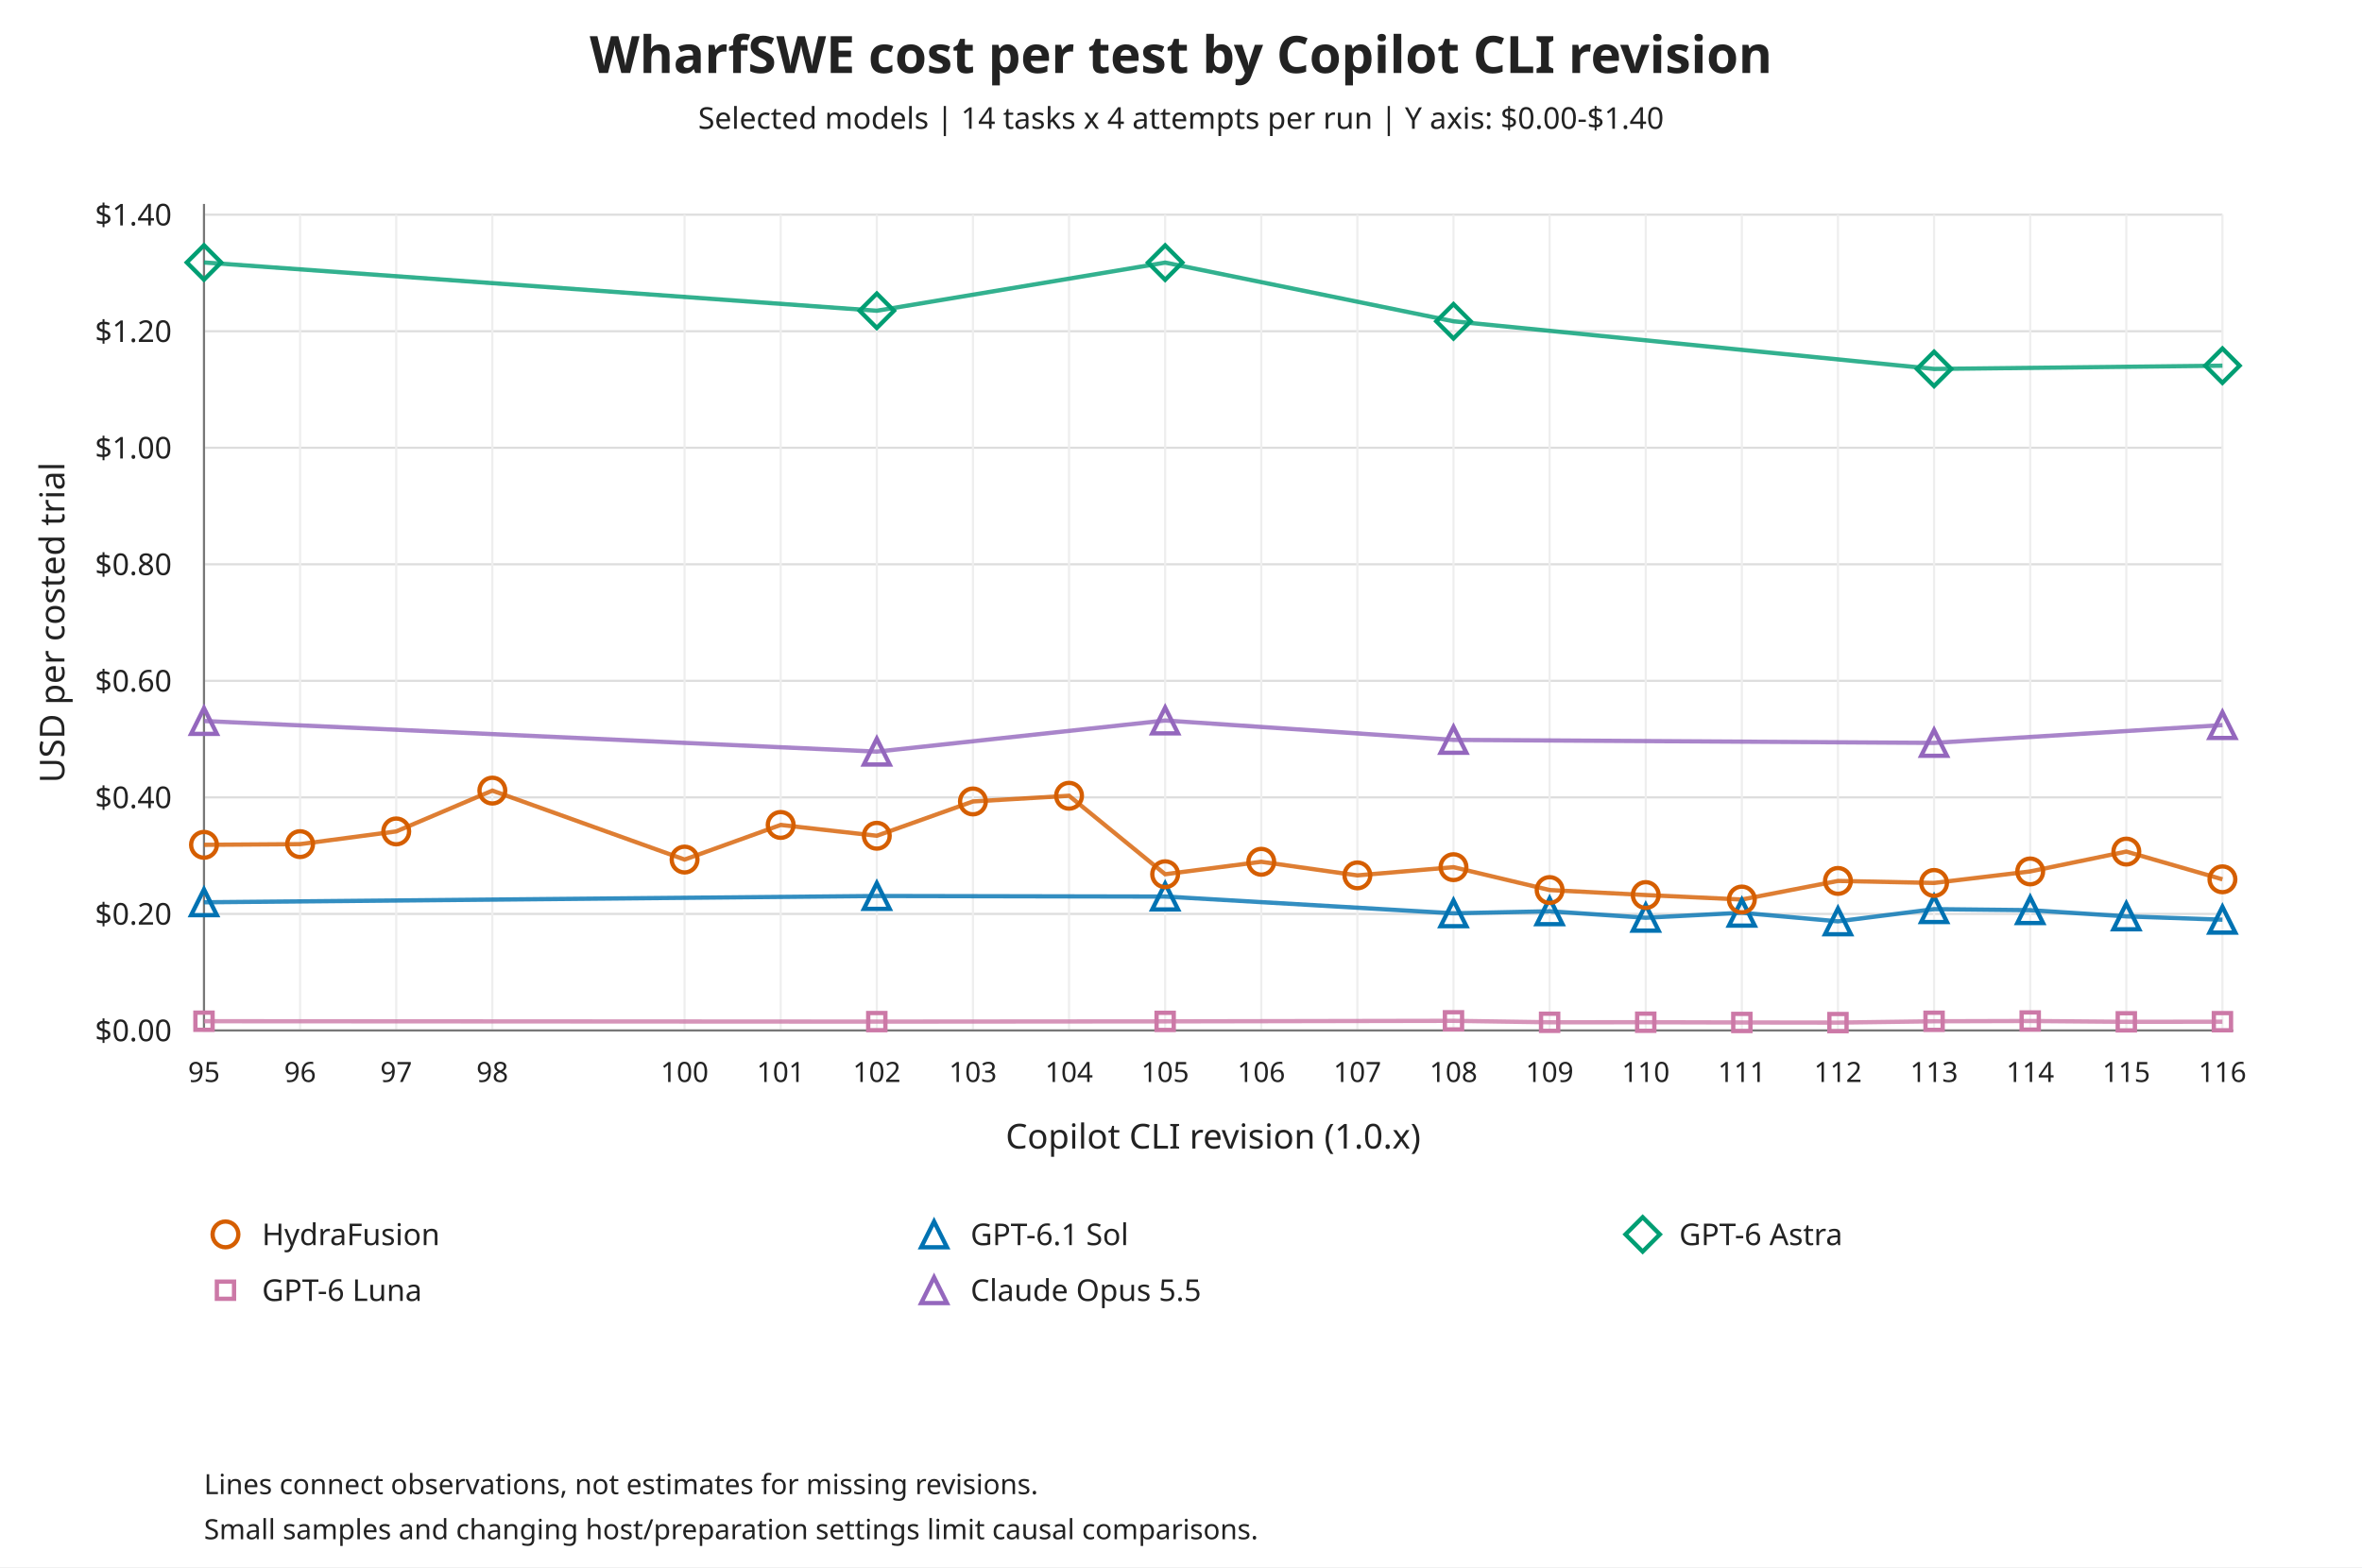
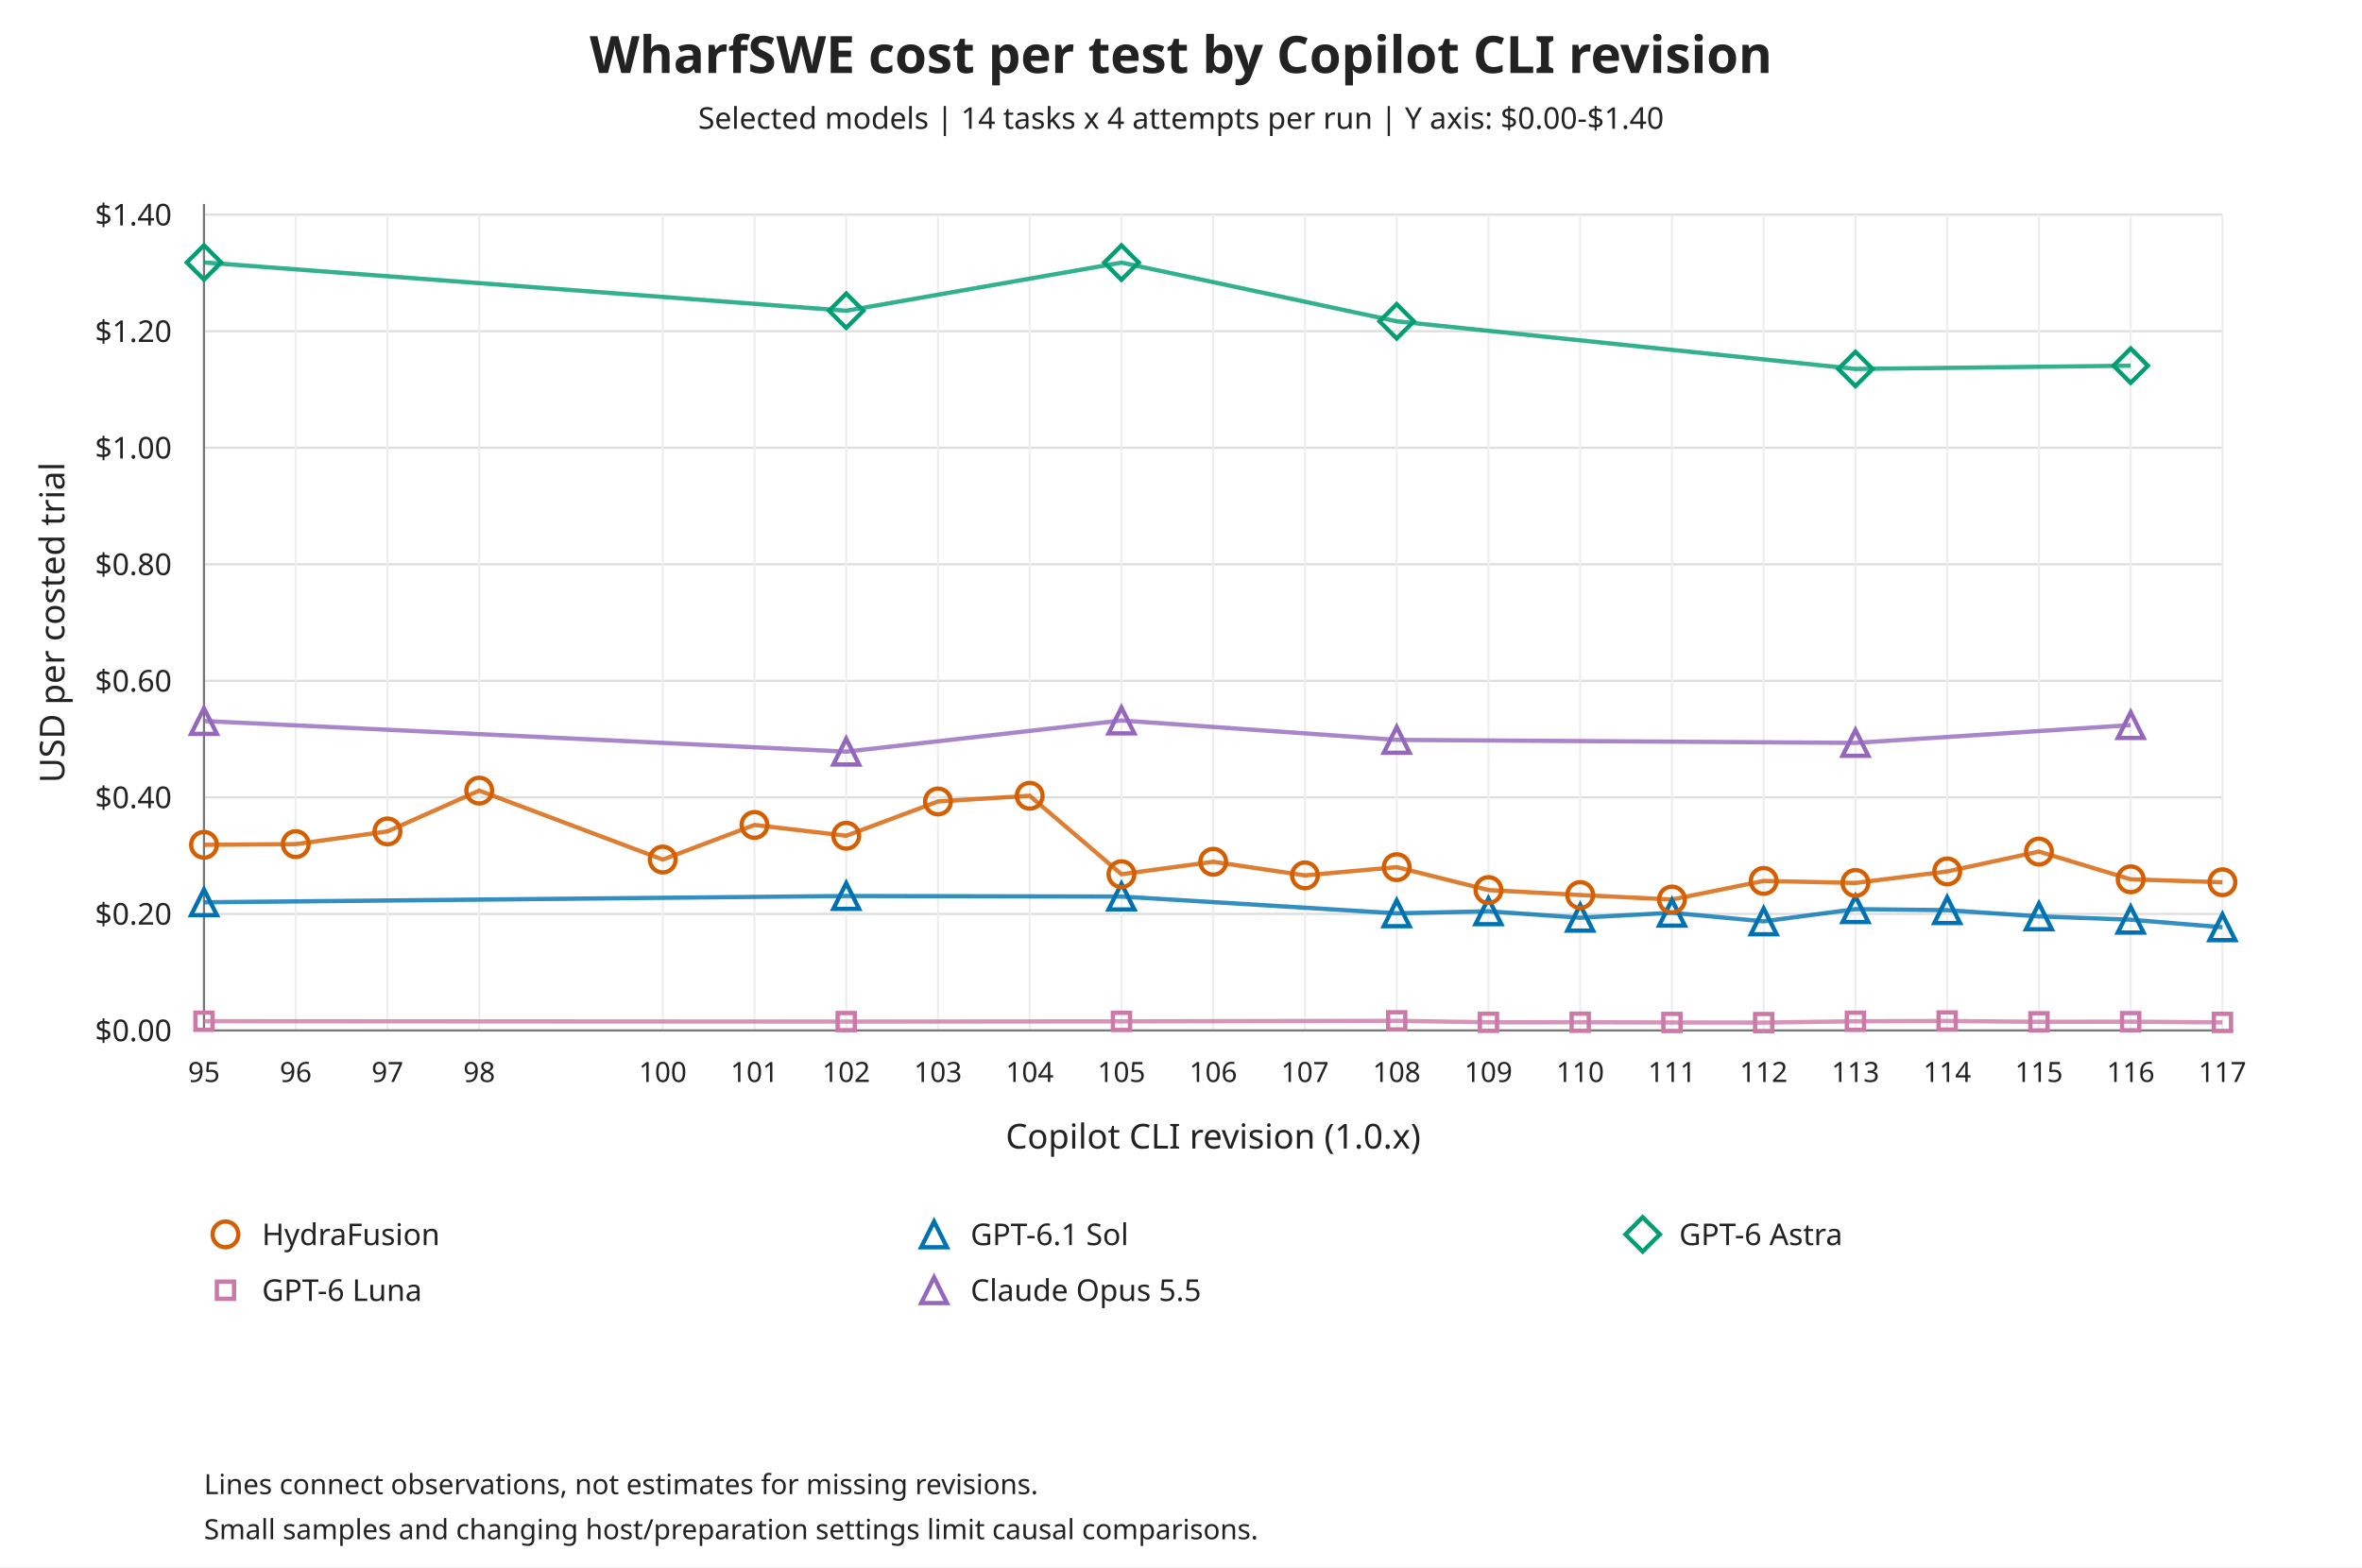
<svg xmlns="http://www.w3.org/2000/svg" width="1100" height="730" viewBox="0 0 1100 730" role="img" aria-labelledby="title description">
  <rect width="1100" height="730" fill="white" />
  <g font-family="sans-serif" fill="#222222">
    <text x="550" y="34" text-anchor="middle" font-size="24" font-weight="bold">WharfSWE cost per test by Copilot CLI revision</text>
    <text x="550" y="60" text-anchor="middle" font-size="14">Selected models | 14 tasks x 4 attempts per run | Y axis: $0.00-$1.40</text>
    <path d="M95 480.00H1035" stroke="#dddddd" />
    <text x="80" y="485.00" text-anchor="end" font-size="14">$0.00</text>
    <path d="M95 425.71H1035" stroke="#dddddd" />
    <text x="80" y="430.71" text-anchor="end" font-size="14">$0.20</text>
    <path d="M95 371.43H1035" stroke="#dddddd" />
    <text x="80" y="376.43" text-anchor="end" font-size="14">$0.40</text>
    <path d="M95 317.14H1035" stroke="#dddddd" />
    <text x="80" y="322.14" text-anchor="end" font-size="14">$0.60</text>
    <path d="M95 262.86H1035" stroke="#dddddd" />
    <text x="80" y="267.86" text-anchor="end" font-size="14">$0.80</text>
    <path d="M95 208.57H1035" stroke="#dddddd" />
    <text x="80" y="213.57" text-anchor="end" font-size="14">$1.00</text>
    <path d="M95 154.29H1035" stroke="#dddddd" />
    <text x="80" y="159.29" text-anchor="end" font-size="14">$1.20</text>
    <path d="M95 100.00H1035" stroke="#dddddd" />
    <text x="80" y="105.00" text-anchor="end" font-size="14">$1.40</text>
    <path d="M95.00 100V480" stroke="#eeeeee" />
    <text x="95.00" y="504" text-anchor="middle" font-size="13">95</text>
-     <path d="M139.76 100V480" stroke="#eeeeee" />
-     <text x="139.76" y="504" text-anchor="middle" font-size="13">96</text>
-     <path d="M184.52 100V480" stroke="#eeeeee" />
-     <text x="184.52" y="504" text-anchor="middle" font-size="13">97</text>
-     <path d="M229.29 100V480" stroke="#eeeeee" />
-     <text x="229.29" y="504" text-anchor="middle" font-size="13">98</text>
-     <path d="M318.81 100V480" stroke="#eeeeee" />
-     <text x="318.81" y="504" text-anchor="middle" font-size="13">100</text>
-     <path d="M363.57 100V480" stroke="#eeeeee" />
-     <text x="363.57" y="504" text-anchor="middle" font-size="13">101</text>
-     <path d="M408.33 100V480" stroke="#eeeeee" />
-     <text x="408.33" y="504" text-anchor="middle" font-size="13">102</text>
-     <path d="M453.10 100V480" stroke="#eeeeee" />
-     <text x="453.10" y="504" text-anchor="middle" font-size="13">103</text>
-     <path d="M497.86 100V480" stroke="#eeeeee" />
-     <text x="497.86" y="504" text-anchor="middle" font-size="13">104</text>
-     <path d="M542.62 100V480" stroke="#eeeeee" />
-     <text x="542.62" y="504" text-anchor="middle" font-size="13">105</text>
-     <path d="M587.38 100V480" stroke="#eeeeee" />
-     <text x="587.38" y="504" text-anchor="middle" font-size="13">106</text>
-     <path d="M632.14 100V480" stroke="#eeeeee" />
-     <text x="632.14" y="504" text-anchor="middle" font-size="13">107</text>
-     <path d="M676.90 100V480" stroke="#eeeeee" />
-     <text x="676.90" y="504" text-anchor="middle" font-size="13">108</text>
-     <path d="M721.67 100V480" stroke="#eeeeee" />
-     <text x="721.67" y="504" text-anchor="middle" font-size="13">109</text>
-     <path d="M766.43 100V480" stroke="#eeeeee" />
-     <text x="766.43" y="504" text-anchor="middle" font-size="13">110</text>
-     <path d="M811.19 100V480" stroke="#eeeeee" />
-     <text x="811.19" y="504" text-anchor="middle" font-size="13">111</text>
-     <path d="M855.95 100V480" stroke="#eeeeee" />
-     <text x="855.95" y="504" text-anchor="middle" font-size="13">112</text>
-     <path d="M900.71 100V480" stroke="#eeeeee" />
-     <text x="900.71" y="504" text-anchor="middle" font-size="13">113</text>
-     <path d="M945.48 100V480" stroke="#eeeeee" />
-     <text x="945.48" y="504" text-anchor="middle" font-size="13">114</text>
-     <path d="M990.24 100V480" stroke="#eeeeee" />
-     <text x="990.24" y="504" text-anchor="middle" font-size="13">115</text>
+     <path d="M137.73 100V480" stroke="#eeeeee" />
+     <text x="137.73" y="504" text-anchor="middle" font-size="13">96</text>
+     <path d="M180.45 100V480" stroke="#eeeeee" />
+     <text x="180.45" y="504" text-anchor="middle" font-size="13">97</text>
+     <path d="M223.18 100V480" stroke="#eeeeee" />
+     <text x="223.18" y="504" text-anchor="middle" font-size="13">98</text>
+     <path d="M308.64 100V480" stroke="#eeeeee" />
+     <text x="308.64" y="504" text-anchor="middle" font-size="13">100</text>
+     <path d="M351.36 100V480" stroke="#eeeeee" />
+     <text x="351.36" y="504" text-anchor="middle" font-size="13">101</text>
+     <path d="M394.09 100V480" stroke="#eeeeee" />
+     <text x="394.09" y="504" text-anchor="middle" font-size="13">102</text>
+     <path d="M436.82 100V480" stroke="#eeeeee" />
+     <text x="436.82" y="504" text-anchor="middle" font-size="13">103</text>
+     <path d="M479.55 100V480" stroke="#eeeeee" />
+     <text x="479.55" y="504" text-anchor="middle" font-size="13">104</text>
+     <path d="M522.27 100V480" stroke="#eeeeee" />
+     <text x="522.27" y="504" text-anchor="middle" font-size="13">105</text>
+     <path d="M565.00 100V480" stroke="#eeeeee" />
+     <text x="565.00" y="504" text-anchor="middle" font-size="13">106</text>
+     <path d="M607.73 100V480" stroke="#eeeeee" />
+     <text x="607.73" y="504" text-anchor="middle" font-size="13">107</text>
+     <path d="M650.45 100V480" stroke="#eeeeee" />
+     <text x="650.45" y="504" text-anchor="middle" font-size="13">108</text>
+     <path d="M693.18 100V480" stroke="#eeeeee" />
+     <text x="693.18" y="504" text-anchor="middle" font-size="13">109</text>
+     <path d="M735.91 100V480" stroke="#eeeeee" />
+     <text x="735.91" y="504" text-anchor="middle" font-size="13">110</text>
+     <path d="M778.64 100V480" stroke="#eeeeee" />
+     <text x="778.64" y="504" text-anchor="middle" font-size="13">111</text>
+     <path d="M821.36 100V480" stroke="#eeeeee" />
+     <text x="821.36" y="504" text-anchor="middle" font-size="13">112</text>
+     <path d="M864.09 100V480" stroke="#eeeeee" />
+     <text x="864.09" y="504" text-anchor="middle" font-size="13">113</text>
+     <path d="M906.82 100V480" stroke="#eeeeee" />
+     <text x="906.82" y="504" text-anchor="middle" font-size="13">114</text>
+     <path d="M949.55 100V480" stroke="#eeeeee" />
+     <text x="949.55" y="504" text-anchor="middle" font-size="13">115</text>
+     <path d="M992.27 100V480" stroke="#eeeeee" />
+     <text x="992.27" y="504" text-anchor="middle" font-size="13">116</text>
    <path d="M1035.00 100V480" stroke="#eeeeee" />
-     <text x="1035.00" y="504" text-anchor="middle" font-size="13">116</text>
+     <text x="1035.00" y="504" text-anchor="middle" font-size="13">117</text>
    <path d="M95 95V480H1040" fill="none" stroke="#777777" />
    <text x="565" y="535" text-anchor="middle" font-size="16">Copilot CLI revision (1.0.x)</text>
    <text transform="translate(30 290) rotate(-90)" text-anchor="middle" font-size="16">USD per costed trial</text>
-     <polyline data-model="hydrafusion" points="95.00,393.53 139.76,393.21 184.52,387.29 229.29,368.28 318.81,400.40 363.57,384.27 408.33,389.31 453.10,373.33 497.86,370.68 542.62,407.23 587.38,401.43 632.14,407.77 676.90,403.94 721.67,414.60 766.43,416.92 811.19,419.01 855.95,410.35 900.71,411.29 945.48,405.93 990.24,396.68 1035.00,409.60" fill="none" stroke="#d55e00" stroke-width="2" stroke-opacity="0.8" />
-     <polyline data-model="gpt-6.1-sol" points="95.00,420.30 408.33,417.37 542.62,417.63 676.90,425.43 721.67,424.49 766.43,427.50 811.19,425.18 855.95,429.18 900.71,423.49 945.48,423.97 990.24,426.86 1035.00,428.41" fill="none" stroke="#0072b2" stroke-width="2" stroke-opacity="0.8" />
-     <polyline data-model="gpt-6-astra" points="95.00,122.26 408.33,144.75 542.62,122.32 676.90,149.67 900.71,171.86 1035.00,170.34" fill="none" stroke="#009e73" stroke-width="2" stroke-opacity="0.8" />
-     <polyline data-model="gpt-6-luna" points="95.00,475.70 408.33,475.88 542.62,475.77 676.90,475.52 721.67,476.20 766.43,476.17 811.19,476.28 855.95,476.34 900.71,475.73 945.48,475.60 990.24,475.98 1035.00,475.92" fill="none" stroke="#cc79a7" stroke-width="2" stroke-opacity="0.8" />
-     <polyline data-model="claude-opus-5.5" points="95.00,335.86 408.33,350.12 542.62,335.62 676.90,344.65 900.71,346.05 1035.00,337.76" fill="none" stroke="#9467bd" stroke-width="2" stroke-opacity="0.8" />
-     <g data-arm="copilot-claude-opus-5.5-default-1.0.102" data-revision="102" data-passes="48" data-trials="56" data-metric="cost_per_trial" data-value="0.4785071428571428571428571429" data-costed-trials="56" transform="translate(408.33 350.12)">
-       <polygon points="0,-6 6,6 -6,6" fill="none" stroke="#9467bd" stroke-width="2" />
-     </g>
-     <g data-arm="copilot-claude-opus-5.5-default-1.0.105" data-revision="105" data-passes="52" data-trials="56" data-metric="cost_per_trial" data-value="0.5319410714285714285714285714" data-costed-trials="56" transform="translate(542.62 335.62)">
-       <polygon points="0,-6 6,6 -6,6" fill="none" stroke="#9467bd" stroke-width="2" />
-     </g>
-     <g data-arm="copilot-claude-opus-5.5-default-1.0.108" data-revision="108" data-passes="48" data-trials="56" data-metric="cost_per_trial" data-value="0.4986660714285714285714285714" data-costed-trials="56" transform="translate(676.90 344.65)">
-       <polygon points="0,-6 6,6 -6,6" fill="none" stroke="#9467bd" stroke-width="2" />
-     </g>
-     <g data-arm="copilot-claude-opus-5.5-default-1.0.113" data-revision="113" data-passes="51" data-trials="56" data-metric="cost_per_trial" data-value="0.4934839285714285714285714286" data-costed-trials="56" transform="translate(900.71 346.05)">
-       <polygon points="0,-6 6,6 -6,6" fill="none" stroke="#9467bd" stroke-width="2" />
-     </g>
-     <g data-arm="copilot-claude-opus-5.5-default-1.0.116" data-revision="116" data-passes="50" data-trials="56" data-metric="cost_per_trial" data-value="0.5240357142857142857142857143" data-costed-trials="56" transform="translate(1035.00 337.76)">
+     <polyline data-model="hydrafusion" points="95.00,393.53 137.73,393.21 180.45,387.29 223.18,368.28 308.64,400.40 351.36,384.27 394.09,389.31 436.82,373.33 479.55,370.68 522.27,407.23 565.00,401.43 607.73,407.77 650.45,403.94 693.18,414.60 735.91,416.92 778.64,419.01 821.36,410.35 864.09,411.29 906.82,405.93 949.55,396.68 992.27,409.60 1035.00,410.97" fill="none" stroke="#d55e00" stroke-width="2" stroke-opacity="0.8" />
+     <polyline data-model="gpt-6.1-sol" points="95.00,420.30 394.09,417.37 522.27,417.63 650.45,425.43 693.18,424.49 735.91,427.50 778.64,425.18 821.36,429.18 864.09,423.49 906.82,423.97 949.55,426.86 992.27,428.41 1035.00,431.93" fill="none" stroke="#0072b2" stroke-width="2" stroke-opacity="0.8" />
+     <polyline data-model="gpt-6-astra" points="95.00,122.26 394.09,144.75 522.27,122.32 650.45,149.67 864.09,171.86 992.27,170.34" fill="none" stroke="#009e73" stroke-width="2" stroke-opacity="0.8" />
+     <polyline data-model="gpt-6-luna" points="95.00,475.70 394.09,475.88 522.27,475.77 650.45,475.52 693.18,476.20 735.91,476.17 778.64,476.28 821.36,476.34 864.09,475.73 906.82,475.60 949.55,475.98 992.27,475.92 1035.00,476.25" fill="none" stroke="#cc79a7" stroke-width="2" stroke-opacity="0.8" />
+     <polyline data-model="claude-opus-5.5" points="95.00,335.86 394.09,350.12 522.27,335.62 650.45,344.65 864.09,346.05 992.27,337.76" fill="none" stroke="#9467bd" stroke-width="2" stroke-opacity="0.8" />
+     <g data-arm="copilot-claude-opus-5.5-default-1.0.102" data-revision="102" data-passes="48" data-trials="56" data-metric="cost_per_trial" data-value="0.4785071428571428571428571429" data-costed-trials="56" transform="translate(394.09 350.12)">
+       <polygon points="0,-6 6,6 -6,6" fill="none" stroke="#9467bd" stroke-width="2" />
+     </g>
+     <g data-arm="copilot-claude-opus-5.5-default-1.0.105" data-revision="105" data-passes="52" data-trials="56" data-metric="cost_per_trial" data-value="0.5319410714285714285714285714" data-costed-trials="56" transform="translate(522.27 335.62)">
+       <polygon points="0,-6 6,6 -6,6" fill="none" stroke="#9467bd" stroke-width="2" />
+     </g>
+     <g data-arm="copilot-claude-opus-5.5-default-1.0.108" data-revision="108" data-passes="48" data-trials="56" data-metric="cost_per_trial" data-value="0.4986660714285714285714285714" data-costed-trials="56" transform="translate(650.45 344.65)">
+       <polygon points="0,-6 6,6 -6,6" fill="none" stroke="#9467bd" stroke-width="2" />
+     </g>
+     <g data-arm="copilot-claude-opus-5.5-default-1.0.113" data-revision="113" data-passes="51" data-trials="56" data-metric="cost_per_trial" data-value="0.4934839285714285714285714286" data-costed-trials="56" transform="translate(864.09 346.05)">
+       <polygon points="0,-6 6,6 -6,6" fill="none" stroke="#9467bd" stroke-width="2" />
+     </g>
+     <g data-arm="copilot-claude-opus-5.5-default-1.0.116" data-revision="116" data-passes="50" data-trials="56" data-metric="cost_per_trial" data-value="0.5240357142857142857142857143" data-costed-trials="56" transform="translate(992.27 337.76)">
      <polygon points="0,-6 6,6 -6,6" fill="none" stroke="#9467bd" stroke-width="2" />
    </g>
    <g data-arm="copilot-claude-opus-5.5-default-1.0.95" data-revision="95" data-passes="49" data-trials="56" data-metric="cost_per_trial" data-value="0.5310375" data-costed-trials="56" transform="translate(95.00 335.86)">
      <polygon points="0,-6 6,6 -6,6" fill="none" stroke="#9467bd" stroke-width="2" />
    </g>
-     <g data-arm="copilot-gpt-6-astra-default-1.0.102" data-revision="102" data-passes="56" data-trials="56" data-metric="cost_per_trial" data-value="1.2351375" data-costed-trials="56" transform="translate(408.33 144.75)">
-       <polygon points="0,-8 8,0 0,8 -8,0" fill="none" stroke="#009e73" stroke-width="2" />
-     </g>
-     <g data-arm="copilot-gpt-6-astra-default-1.0.105" data-revision="105" data-passes="54" data-trials="56" data-metric="cost_per_trial" data-value="1.317773214285714285714285714" data-costed-trials="56" transform="translate(542.62 122.32)">
-       <polygon points="0,-8 8,0 0,8 -8,0" fill="none" stroke="#009e73" stroke-width="2" />
-     </g>
-     <g data-arm="copilot-gpt-6-astra-default-1.0.108" data-revision="108" data-passes="56" data-trials="56" data-metric="cost_per_trial" data-value="1.216994642857142857142857143" data-costed-trials="56" transform="translate(676.90 149.67)">
-       <polygon points="0,-8 8,0 0,8 -8,0" fill="none" stroke="#009e73" stroke-width="2" />
-     </g>
-     <g data-arm="copilot-gpt-6-astra-default-1.0.113" data-revision="113" data-passes="56" data-trials="56" data-metric="cost_per_trial" data-value="1.135235714285714285714285714" data-costed-trials="56" transform="translate(900.71 171.86)">
-       <polygon points="0,-8 8,0 0,8 -8,0" fill="none" stroke="#009e73" stroke-width="2" />
-     </g>
-     <g data-arm="copilot-gpt-6-astra-default-1.0.116" data-revision="116" data-passes="55" data-trials="56" data-metric="cost_per_trial" data-value="1.140855357142857142857142857" data-costed-trials="56" transform="translate(1035.00 170.34)">
+     <g data-arm="copilot-gpt-6-astra-default-1.0.102" data-revision="102" data-passes="56" data-trials="56" data-metric="cost_per_trial" data-value="1.2351375" data-costed-trials="56" transform="translate(394.09 144.75)">
+       <polygon points="0,-8 8,0 0,8 -8,0" fill="none" stroke="#009e73" stroke-width="2" />
+     </g>
+     <g data-arm="copilot-gpt-6-astra-default-1.0.105" data-revision="105" data-passes="54" data-trials="56" data-metric="cost_per_trial" data-value="1.317773214285714285714285714" data-costed-trials="56" transform="translate(522.27 122.32)">
+       <polygon points="0,-8 8,0 0,8 -8,0" fill="none" stroke="#009e73" stroke-width="2" />
+     </g>
+     <g data-arm="copilot-gpt-6-astra-default-1.0.108" data-revision="108" data-passes="56" data-trials="56" data-metric="cost_per_trial" data-value="1.216994642857142857142857143" data-costed-trials="56" transform="translate(650.45 149.67)">
+       <polygon points="0,-8 8,0 0,8 -8,0" fill="none" stroke="#009e73" stroke-width="2" />
+     </g>
+     <g data-arm="copilot-gpt-6-astra-default-1.0.113" data-revision="113" data-passes="56" data-trials="56" data-metric="cost_per_trial" data-value="1.135235714285714285714285714" data-costed-trials="56" transform="translate(864.09 171.86)">
+       <polygon points="0,-8 8,0 0,8 -8,0" fill="none" stroke="#009e73" stroke-width="2" />
+     </g>
+     <g data-arm="copilot-gpt-6-astra-default-1.0.116" data-revision="116" data-passes="55" data-trials="56" data-metric="cost_per_trial" data-value="1.140855357142857142857142857" data-costed-trials="56" transform="translate(992.27 170.34)">
      <polygon points="0,-8 8,0 0,8 -8,0" fill="none" stroke="#009e73" stroke-width="2" />
    </g>
    <g data-arm="copilot-gpt-6-astra-default-1.0.95" data-revision="95" data-passes="54" data-trials="56" data-metric="cost_per_trial" data-value="1.317982142857142857142857143" data-costed-trials="56" transform="translate(95.00 122.26)">
      <polygon points="0,-8 8,0 0,8 -8,0" fill="none" stroke="#009e73" stroke-width="2" />
    </g>
-     <g data-arm="copilot-gpt-6-luna-default-1.0.102" data-revision="102" data-passes="50" data-trials="56" data-metric="cost_per_trial" data-value="0.015175" data-costed-trials="56" transform="translate(408.33 475.88)">
-       <rect x="-4" y="-4" width="8" height="8" fill="none" stroke="#cc79a7" stroke-width="2" />
-     </g>
-     <g data-arm="copilot-gpt-6-luna-default-1.0.105" data-revision="105" data-passes="48" data-trials="56" data-metric="cost_per_trial" data-value="0.01559642857142857142857142857" data-costed-trials="56" transform="translate(542.62 475.77)">
-       <rect x="-4" y="-4" width="8" height="8" fill="none" stroke="#cc79a7" stroke-width="2" />
-     </g>
-     <g data-arm="copilot-gpt-6-luna-default-1.0.108" data-revision="108" data-passes="54" data-trials="56" data-metric="cost_per_trial" data-value="0.01651071428571428571428571429" data-costed-trials="56" transform="translate(676.90 475.52)">
-       <rect x="-4" y="-4" width="8" height="8" fill="none" stroke="#cc79a7" stroke-width="2" />
-     </g>
-     <g data-arm="copilot-gpt-6-luna-default-1.0.109" data-revision="109" data-passes="50" data-trials="56" data-metric="cost_per_trial" data-value="0.0140" data-costed-trials="56" transform="translate(721.67 476.20)">
-       <rect x="-4" y="-4" width="8" height="8" fill="none" stroke="#cc79a7" stroke-width="2" />
-     </g>
-     <g data-arm="copilot-gpt-6-luna-default-1.0.110" data-revision="110" data-passes="51" data-trials="56" data-metric="cost_per_trial" data-value="0.0141" data-costed-trials="56" transform="translate(766.43 476.17)">
-       <rect x="-4" y="-4" width="8" height="8" fill="none" stroke="#cc79a7" stroke-width="2" />
-     </g>
-     <g data-arm="copilot-gpt-6-luna-default-1.0.111" data-revision="111" data-passes="51" data-trials="56" data-metric="cost_per_trial" data-value="0.0136875" data-costed-trials="56" transform="translate(811.19 476.28)">
-       <rect x="-4" y="-4" width="8" height="8" fill="none" stroke="#cc79a7" stroke-width="2" />
-     </g>
-     <g data-arm="copilot-gpt-6-luna-default-1.0.112" data-revision="112" data-passes="51" data-trials="56" data-metric="cost_per_trial" data-value="0.01348928571428571428571428571" data-costed-trials="56" transform="translate(855.95 476.34)">
-       <rect x="-4" y="-4" width="8" height="8" fill="none" stroke="#cc79a7" stroke-width="2" />
-     </g>
-     <g data-arm="copilot-gpt-6-luna-default-1.0.113" data-revision="113" data-passes="53" data-trials="56" data-metric="cost_per_trial" data-value="0.01572142857142857142857142857" data-costed-trials="56" transform="translate(900.71 475.73)">
-       <rect x="-4" y="-4" width="8" height="8" fill="none" stroke="#cc79a7" stroke-width="2" />
-     </g>
-     <g data-arm="copilot-gpt-6-luna-default-1.0.114" data-revision="114" data-passes="51" data-trials="56" data-metric="cost_per_trial" data-value="0.0162125" data-costed-trials="56" transform="translate(945.48 475.60)">
-       <rect x="-4" y="-4" width="8" height="8" fill="none" stroke="#cc79a7" stroke-width="2" />
-     </g>
-     <g data-arm="copilot-gpt-6-luna-default-1.0.115" data-revision="115" data-passes="51" data-trials="56" data-metric="cost_per_trial" data-value="0.01479821428571428571428571429" data-costed-trials="56" transform="translate(990.24 475.98)">
-       <rect x="-4" y="-4" width="8" height="8" fill="none" stroke="#cc79a7" stroke-width="2" />
-     </g>
-     <g data-arm="copilot-gpt-6-luna-default-1.0.116" data-revision="116" data-passes="48" data-trials="56" data-metric="cost_per_trial" data-value="0.01501785714285714285714285714" data-costed-trials="56" transform="translate(1035.00 475.92)">
+     <g data-arm="copilot-gpt-6-luna-default-1.0.102" data-revision="102" data-passes="50" data-trials="56" data-metric="cost_per_trial" data-value="0.015175" data-costed-trials="56" transform="translate(394.09 475.88)">
+       <rect x="-4" y="-4" width="8" height="8" fill="none" stroke="#cc79a7" stroke-width="2" />
+     </g>
+     <g data-arm="copilot-gpt-6-luna-default-1.0.105" data-revision="105" data-passes="48" data-trials="56" data-metric="cost_per_trial" data-value="0.01559642857142857142857142857" data-costed-trials="56" transform="translate(522.27 475.77)">
+       <rect x="-4" y="-4" width="8" height="8" fill="none" stroke="#cc79a7" stroke-width="2" />
+     </g>
+     <g data-arm="copilot-gpt-6-luna-default-1.0.108" data-revision="108" data-passes="54" data-trials="56" data-metric="cost_per_trial" data-value="0.01651071428571428571428571429" data-costed-trials="56" transform="translate(650.45 475.52)">
+       <rect x="-4" y="-4" width="8" height="8" fill="none" stroke="#cc79a7" stroke-width="2" />
+     </g>
+     <g data-arm="copilot-gpt-6-luna-default-1.0.109" data-revision="109" data-passes="50" data-trials="56" data-metric="cost_per_trial" data-value="0.0140" data-costed-trials="56" transform="translate(693.18 476.20)">
+       <rect x="-4" y="-4" width="8" height="8" fill="none" stroke="#cc79a7" stroke-width="2" />
+     </g>
+     <g data-arm="copilot-gpt-6-luna-default-1.0.110" data-revision="110" data-passes="51" data-trials="56" data-metric="cost_per_trial" data-value="0.0141" data-costed-trials="56" transform="translate(735.91 476.17)">
+       <rect x="-4" y="-4" width="8" height="8" fill="none" stroke="#cc79a7" stroke-width="2" />
+     </g>
+     <g data-arm="copilot-gpt-6-luna-default-1.0.111" data-revision="111" data-passes="51" data-trials="56" data-metric="cost_per_trial" data-value="0.0136875" data-costed-trials="56" transform="translate(778.64 476.28)">
+       <rect x="-4" y="-4" width="8" height="8" fill="none" stroke="#cc79a7" stroke-width="2" />
+     </g>
+     <g data-arm="copilot-gpt-6-luna-default-1.0.112" data-revision="112" data-passes="51" data-trials="56" data-metric="cost_per_trial" data-value="0.01348928571428571428571428571" data-costed-trials="56" transform="translate(821.36 476.34)">
+       <rect x="-4" y="-4" width="8" height="8" fill="none" stroke="#cc79a7" stroke-width="2" />
+     </g>
+     <g data-arm="copilot-gpt-6-luna-default-1.0.113" data-revision="113" data-passes="53" data-trials="56" data-metric="cost_per_trial" data-value="0.01572142857142857142857142857" data-costed-trials="56" transform="translate(864.09 475.73)">
+       <rect x="-4" y="-4" width="8" height="8" fill="none" stroke="#cc79a7" stroke-width="2" />
+     </g>
+     <g data-arm="copilot-gpt-6-luna-default-1.0.114" data-revision="114" data-passes="51" data-trials="56" data-metric="cost_per_trial" data-value="0.0162125" data-costed-trials="56" transform="translate(906.82 475.60)">
+       <rect x="-4" y="-4" width="8" height="8" fill="none" stroke="#cc79a7" stroke-width="2" />
+     </g>
+     <g data-arm="copilot-gpt-6-luna-default-1.0.115" data-revision="115" data-passes="51" data-trials="56" data-metric="cost_per_trial" data-value="0.01479821428571428571428571429" data-costed-trials="56" transform="translate(949.55 475.98)">
+       <rect x="-4" y="-4" width="8" height="8" fill="none" stroke="#cc79a7" stroke-width="2" />
+     </g>
+     <g data-arm="copilot-gpt-6-luna-default-1.0.116" data-revision="116" data-passes="48" data-trials="56" data-metric="cost_per_trial" data-value="0.01501785714285714285714285714" data-costed-trials="56" transform="translate(992.27 475.92)">
+       <rect x="-4" y="-4" width="8" height="8" fill="none" stroke="#cc79a7" stroke-width="2" />
+     </g>
+     <g data-arm="copilot-gpt-6-luna-default-1.0.117" data-revision="117" data-passes="53" data-trials="56" data-metric="cost_per_trial" data-value="0.01381607142857142857142857143" data-costed-trials="56" transform="translate(1035.00 476.25)">
      <rect x="-4" y="-4" width="8" height="8" fill="none" stroke="#cc79a7" stroke-width="2" />
    </g>
    <g data-arm="copilot-gpt-6-luna-default-1.0.95" data-revision="95" data-passes="54" data-trials="56" data-metric="cost_per_trial" data-value="0.01583571428571428571428571429" data-costed-trials="56" transform="translate(95.00 475.70)">
      <rect x="-4" y="-4" width="8" height="8" fill="none" stroke="#cc79a7" stroke-width="2" />
    </g>
-     <g data-arm="copilot-gpt-6.1-sol-default-1.0.102" data-revision="102" data-passes="55" data-trials="56" data-metric="cost_per_trial" data-value="0.2307267857142857142857142857" data-costed-trials="56" transform="translate(408.33 417.37)">
-       <polygon points="0,-6 6,6 -6,6" fill="none" stroke="#0072b2" stroke-width="2" />
-     </g>
-     <g data-arm="copilot-gpt-6.1-sol-default-1.0.105" data-revision="105" data-passes="55" data-trials="56" data-metric="cost_per_trial" data-value="0.2297678571428571428571428571" data-costed-trials="56" transform="translate(542.62 417.63)">
-       <polygon points="0,-6 6,6 -6,6" fill="none" stroke="#0072b2" stroke-width="2" />
-     </g>
-     <g data-arm="copilot-gpt-6.1-sol-default-1.0.108" data-revision="108" data-passes="56" data-trials="56" data-metric="cost_per_trial" data-value="0.2010642857142857142857142857" data-costed-trials="56" transform="translate(676.90 425.43)">
-       <polygon points="0,-6 6,6 -6,6" fill="none" stroke="#0072b2" stroke-width="2" />
-     </g>
-     <g data-arm="copilot-gpt-6.1-sol-default-1.0.109" data-revision="109" data-passes="55" data-trials="56" data-metric="cost_per_trial" data-value="0.2045107142857142857142857143" data-costed-trials="56" transform="translate(721.67 424.49)">
-       <polygon points="0,-6 6,6 -6,6" fill="none" stroke="#0072b2" stroke-width="2" />
-     </g>
-     <g data-arm="copilot-gpt-6.1-sol-default-1.0.110" data-revision="110" data-passes="56" data-trials="56" data-metric="cost_per_trial" data-value="0.1934232142857142857142857143" data-costed-trials="56" transform="translate(766.43 427.50)">
-       <polygon points="0,-6 6,6 -6,6" fill="none" stroke="#0072b2" stroke-width="2" />
-     </g>
-     <g data-arm="copilot-gpt-6.1-sol-default-1.0.111" data-revision="111" data-passes="56" data-trials="56" data-metric="cost_per_trial" data-value="0.2019803571428571428571428571" data-costed-trials="56" transform="translate(811.19 425.18)">
-       <polygon points="0,-6 6,6 -6,6" fill="none" stroke="#0072b2" stroke-width="2" />
-     </g>
-     <g data-arm="copilot-gpt-6.1-sol-default-1.0.112" data-revision="112" data-passes="56" data-trials="56" data-metric="cost_per_trial" data-value="0.1872232142857142857142857143" data-costed-trials="56" transform="translate(855.95 429.18)">
-       <polygon points="0,-6 6,6 -6,6" fill="none" stroke="#0072b2" stroke-width="2" />
-     </g>
-     <g data-arm="copilot-gpt-6.1-sol-default-1.0.113" data-revision="113" data-passes="56" data-trials="56" data-metric="cost_per_trial" data-value="0.2081821428571428571428571429" data-costed-trials="56" transform="translate(900.71 423.49)">
-       <polygon points="0,-6 6,6 -6,6" fill="none" stroke="#0072b2" stroke-width="2" />
-     </g>
-     <g data-arm="copilot-gpt-6.1-sol-default-1.0.114" data-revision="114" data-passes="56" data-trials="56" data-metric="cost_per_trial" data-value="0.2064303571428571428571428571" data-costed-trials="56" transform="translate(945.48 423.97)">
-       <polygon points="0,-6 6,6 -6,6" fill="none" stroke="#0072b2" stroke-width="2" />
-     </g>
-     <g data-arm="copilot-gpt-6.1-sol-default-1.0.115" data-revision="115" data-passes="55" data-trials="56" data-metric="cost_per_trial" data-value="0.1957910714285714285714285714" data-costed-trials="56" transform="translate(990.24 426.86)">
-       <polygon points="0,-6 6,6 -6,6" fill="none" stroke="#0072b2" stroke-width="2" />
-     </g>
-     <g data-arm="copilot-gpt-6.1-sol-default-1.0.116" data-revision="116" data-passes="56" data-trials="56" data-metric="cost_per_trial" data-value="0.1900607142857142857142857143" data-costed-trials="56" transform="translate(1035.00 428.41)">
+     <g data-arm="copilot-gpt-6.1-sol-default-1.0.102" data-revision="102" data-passes="55" data-trials="56" data-metric="cost_per_trial" data-value="0.2307267857142857142857142857" data-costed-trials="56" transform="translate(394.09 417.37)">
+       <polygon points="0,-6 6,6 -6,6" fill="none" stroke="#0072b2" stroke-width="2" />
+     </g>
+     <g data-arm="copilot-gpt-6.1-sol-default-1.0.105" data-revision="105" data-passes="55" data-trials="56" data-metric="cost_per_trial" data-value="0.2297678571428571428571428571" data-costed-trials="56" transform="translate(522.27 417.63)">
+       <polygon points="0,-6 6,6 -6,6" fill="none" stroke="#0072b2" stroke-width="2" />
+     </g>
+     <g data-arm="copilot-gpt-6.1-sol-default-1.0.108" data-revision="108" data-passes="56" data-trials="56" data-metric="cost_per_trial" data-value="0.2010642857142857142857142857" data-costed-trials="56" transform="translate(650.45 425.43)">
+       <polygon points="0,-6 6,6 -6,6" fill="none" stroke="#0072b2" stroke-width="2" />
+     </g>
+     <g data-arm="copilot-gpt-6.1-sol-default-1.0.109" data-revision="109" data-passes="55" data-trials="56" data-metric="cost_per_trial" data-value="0.2045107142857142857142857143" data-costed-trials="56" transform="translate(693.18 424.49)">
+       <polygon points="0,-6 6,6 -6,6" fill="none" stroke="#0072b2" stroke-width="2" />
+     </g>
+     <g data-arm="copilot-gpt-6.1-sol-default-1.0.110" data-revision="110" data-passes="56" data-trials="56" data-metric="cost_per_trial" data-value="0.1934232142857142857142857143" data-costed-trials="56" transform="translate(735.91 427.50)">
+       <polygon points="0,-6 6,6 -6,6" fill="none" stroke="#0072b2" stroke-width="2" />
+     </g>
+     <g data-arm="copilot-gpt-6.1-sol-default-1.0.111" data-revision="111" data-passes="56" data-trials="56" data-metric="cost_per_trial" data-value="0.2019803571428571428571428571" data-costed-trials="56" transform="translate(778.64 425.18)">
+       <polygon points="0,-6 6,6 -6,6" fill="none" stroke="#0072b2" stroke-width="2" />
+     </g>
+     <g data-arm="copilot-gpt-6.1-sol-default-1.0.112" data-revision="112" data-passes="56" data-trials="56" data-metric="cost_per_trial" data-value="0.1872232142857142857142857143" data-costed-trials="56" transform="translate(821.36 429.18)">
+       <polygon points="0,-6 6,6 -6,6" fill="none" stroke="#0072b2" stroke-width="2" />
+     </g>
+     <g data-arm="copilot-gpt-6.1-sol-default-1.0.113" data-revision="113" data-passes="56" data-trials="56" data-metric="cost_per_trial" data-value="0.2081821428571428571428571429" data-costed-trials="56" transform="translate(864.09 423.49)">
+       <polygon points="0,-6 6,6 -6,6" fill="none" stroke="#0072b2" stroke-width="2" />
+     </g>
+     <g data-arm="copilot-gpt-6.1-sol-default-1.0.114" data-revision="114" data-passes="56" data-trials="56" data-metric="cost_per_trial" data-value="0.2064303571428571428571428571" data-costed-trials="56" transform="translate(906.82 423.97)">
+       <polygon points="0,-6 6,6 -6,6" fill="none" stroke="#0072b2" stroke-width="2" />
+     </g>
+     <g data-arm="copilot-gpt-6.1-sol-default-1.0.115" data-revision="115" data-passes="55" data-trials="56" data-metric="cost_per_trial" data-value="0.1957910714285714285714285714" data-costed-trials="56" transform="translate(949.55 426.86)">
+       <polygon points="0,-6 6,6 -6,6" fill="none" stroke="#0072b2" stroke-width="2" />
+     </g>
+     <g data-arm="copilot-gpt-6.1-sol-default-1.0.116" data-revision="116" data-passes="56" data-trials="56" data-metric="cost_per_trial" data-value="0.1900607142857142857142857143" data-costed-trials="56" transform="translate(992.27 428.41)">
+       <polygon points="0,-6 6,6 -6,6" fill="none" stroke="#0072b2" stroke-width="2" />
+     </g>
+     <g data-arm="copilot-gpt-6.1-sol-default-1.0.117" data-revision="117" data-passes="56" data-trials="56" data-metric="cost_per_trial" data-value="0.1771125" data-costed-trials="56" transform="translate(1035.00 431.93)">
      <polygon points="0,-6 6,6 -6,6" fill="none" stroke="#0072b2" stroke-width="2" />
    </g>
    <g data-arm="copilot-gpt-6.1-sol-default-1.0.95" data-revision="95" data-passes="54" data-trials="56" data-metric="cost_per_trial" data-value="0.2199535714285714285714285714" data-costed-trials="56" transform="translate(95.00 420.30)">
      <polygon points="0,-6 6,6 -6,6" fill="none" stroke="#0072b2" stroke-width="2" />
    </g>
-     <g data-arm="copilot-hydrafusion-default-1.0.100" data-revision="100" data-passes="53" data-trials="56" data-metric="cost_per_trial" data-value="0.2932464285714285714285714286" data-costed-trials="56" transform="translate(318.81 400.40)">
-       <circle r="6" fill="none" stroke="#d55e00" stroke-width="2" />
-     </g>
-     <g data-arm="copilot-hydrafusion-default-1.0.101" data-revision="101" data-passes="52" data-trials="56" data-metric="cost_per_trial" data-value="0.3526928571428571428571428571" data-costed-trials="56" transform="translate(363.57 384.27)">
-       <circle r="6" fill="none" stroke="#d55e00" stroke-width="2" />
-     </g>
-     <g data-arm="copilot-hydrafusion-default-1.0.102" data-revision="102" data-passes="51" data-trials="56" data-metric="cost_per_trial" data-value="0.3341375" data-costed-trials="56" transform="translate(408.33 389.31)">
-       <circle r="6" fill="none" stroke="#d55e00" stroke-width="2" />
-     </g>
-     <g data-arm="copilot-hydrafusion-default-1.0.103" data-revision="103" data-passes="51" data-trials="56" data-metric="cost_per_trial" data-value="0.3929839285714285714285714286" data-costed-trials="56" transform="translate(453.10 373.33)">
-       <circle r="6" fill="none" stroke="#d55e00" stroke-width="2" />
-     </g>
-     <g data-arm="copilot-hydrafusion-default-1.0.104" data-revision="104" data-passes="51" data-trials="56" data-metric="cost_per_trial" data-value="0.4027642857142857142857142857" data-costed-trials="56" transform="translate(497.86 370.68)">
-       <circle r="6" fill="none" stroke="#d55e00" stroke-width="2" />
-     </g>
-     <g data-arm="copilot-hydrafusion-default-1.0.105" data-revision="105" data-passes="52" data-trials="56" data-metric="cost_per_trial" data-value="0.2680964285714285714285714286" data-costed-trials="56" transform="translate(542.62 407.23)">
-       <circle r="6" fill="none" stroke="#d55e00" stroke-width="2" />
-     </g>
-     <g data-arm="copilot-hydrafusion-default-1.0.106" data-revision="106" data-passes="51" data-trials="56" data-metric="cost_per_trial" data-value="0.2894535714285714285714285714" data-costed-trials="56" transform="translate(587.38 401.43)">
-       <circle r="6" fill="none" stroke="#d55e00" stroke-width="2" />
-     </g>
-     <g data-arm="copilot-hydrafusion-default-1.0.107" data-revision="107" data-passes="54" data-trials="56" data-metric="cost_per_trial" data-value="0.2661017857142857142857142857" data-costed-trials="56" transform="translate(632.14 407.77)">
-       <circle r="6" fill="none" stroke="#d55e00" stroke-width="2" />
-     </g>
-     <g data-arm="copilot-hydrafusion-default-1.0.108" data-revision="108" data-passes="55" data-trials="56" data-metric="cost_per_trial" data-value="0.2802214285714285714285714286" data-costed-trials="56" transform="translate(676.90 403.94)">
-       <circle r="6" fill="none" stroke="#d55e00" stroke-width="2" />
-     </g>
-     <g data-arm="copilot-hydrafusion-default-1.0.109" data-revision="109" data-passes="55" data-trials="56" data-metric="cost_per_trial" data-value="0.2409410714285714285714285714" data-costed-trials="56" transform="translate(721.67 414.60)">
-       <circle r="6" fill="none" stroke="#d55e00" stroke-width="2" />
-     </g>
-     <g data-arm="copilot-hydrafusion-default-1.0.110" data-revision="110" data-passes="53" data-trials="56" data-metric="cost_per_trial" data-value="0.2323928571428571428571428571" data-costed-trials="56" transform="translate(766.43 416.92)">
-       <circle r="6" fill="none" stroke="#d55e00" stroke-width="2" />
-     </g>
-     <g data-arm="copilot-hydrafusion-default-1.0.111" data-revision="111" data-passes="56" data-trials="56" data-metric="cost_per_trial" data-value="0.2247053571428571428571428571" data-costed-trials="56" transform="translate(811.19 419.01)">
-       <circle r="6" fill="none" stroke="#d55e00" stroke-width="2" />
-     </g>
-     <g data-arm="copilot-hydrafusion-default-1.0.112" data-revision="112" data-passes="56" data-trials="56" data-metric="cost_per_trial" data-value="0.2565875" data-costed-trials="56" transform="translate(855.95 410.35)">
-       <circle r="6" fill="none" stroke="#d55e00" stroke-width="2" />
-     </g>
-     <g data-arm="copilot-hydrafusion-default-1.0.113" data-revision="113" data-passes="55" data-trials="56" data-metric="cost_per_trial" data-value="0.2531267857142857142857142857" data-costed-trials="56" transform="translate(900.71 411.29)">
-       <circle r="6" fill="none" stroke="#d55e00" stroke-width="2" />
-     </g>
-     <g data-arm="copilot-hydrafusion-default-1.0.114" data-revision="114" data-passes="51" data-trials="56" data-metric="cost_per_trial" data-value="0.2728946428571428571428571429" data-costed-trials="56" transform="translate(945.48 405.93)">
-       <circle r="6" fill="none" stroke="#d55e00" stroke-width="2" />
-     </g>
-     <g data-arm="copilot-hydrafusion-default-1.0.115" data-revision="115" data-passes="53" data-trials="56" data-metric="cost_per_trial" data-value="0.3069553571428571428571428571" data-costed-trials="56" transform="translate(990.24 396.68)">
-       <circle r="6" fill="none" stroke="#d55e00" stroke-width="2" />
-     </g>
-     <g data-arm="copilot-hydrafusion-default-1.0.116" data-revision="116" data-passes="53" data-trials="56" data-metric="cost_per_trial" data-value="0.2593571428571428571428571429" data-costed-trials="56" transform="translate(1035.00 409.60)">
+     <g data-arm="copilot-hydrafusion-default-1.0.100" data-revision="100" data-passes="53" data-trials="56" data-metric="cost_per_trial" data-value="0.2932464285714285714285714286" data-costed-trials="56" transform="translate(308.64 400.40)">
+       <circle r="6" fill="none" stroke="#d55e00" stroke-width="2" />
+     </g>
+     <g data-arm="copilot-hydrafusion-default-1.0.101" data-revision="101" data-passes="52" data-trials="56" data-metric="cost_per_trial" data-value="0.3526928571428571428571428571" data-costed-trials="56" transform="translate(351.36 384.27)">
+       <circle r="6" fill="none" stroke="#d55e00" stroke-width="2" />
+     </g>
+     <g data-arm="copilot-hydrafusion-default-1.0.102" data-revision="102" data-passes="51" data-trials="56" data-metric="cost_per_trial" data-value="0.3341375" data-costed-trials="56" transform="translate(394.09 389.31)">
+       <circle r="6" fill="none" stroke="#d55e00" stroke-width="2" />
+     </g>
+     <g data-arm="copilot-hydrafusion-default-1.0.103" data-revision="103" data-passes="51" data-trials="56" data-metric="cost_per_trial" data-value="0.3929839285714285714285714286" data-costed-trials="56" transform="translate(436.82 373.33)">
+       <circle r="6" fill="none" stroke="#d55e00" stroke-width="2" />
+     </g>
+     <g data-arm="copilot-hydrafusion-default-1.0.104" data-revision="104" data-passes="51" data-trials="56" data-metric="cost_per_trial" data-value="0.4027642857142857142857142857" data-costed-trials="56" transform="translate(479.55 370.68)">
+       <circle r="6" fill="none" stroke="#d55e00" stroke-width="2" />
+     </g>
+     <g data-arm="copilot-hydrafusion-default-1.0.105" data-revision="105" data-passes="52" data-trials="56" data-metric="cost_per_trial" data-value="0.2680964285714285714285714286" data-costed-trials="56" transform="translate(522.27 407.23)">
+       <circle r="6" fill="none" stroke="#d55e00" stroke-width="2" />
+     </g>
+     <g data-arm="copilot-hydrafusion-default-1.0.106" data-revision="106" data-passes="51" data-trials="56" data-metric="cost_per_trial" data-value="0.2894535714285714285714285714" data-costed-trials="56" transform="translate(565.00 401.43)">
+       <circle r="6" fill="none" stroke="#d55e00" stroke-width="2" />
+     </g>
+     <g data-arm="copilot-hydrafusion-default-1.0.107" data-revision="107" data-passes="54" data-trials="56" data-metric="cost_per_trial" data-value="0.2661017857142857142857142857" data-costed-trials="56" transform="translate(607.73 407.77)">
+       <circle r="6" fill="none" stroke="#d55e00" stroke-width="2" />
+     </g>
+     <g data-arm="copilot-hydrafusion-default-1.0.108" data-revision="108" data-passes="55" data-trials="56" data-metric="cost_per_trial" data-value="0.2802214285714285714285714286" data-costed-trials="56" transform="translate(650.45 403.94)">
+       <circle r="6" fill="none" stroke="#d55e00" stroke-width="2" />
+     </g>
+     <g data-arm="copilot-hydrafusion-default-1.0.109" data-revision="109" data-passes="55" data-trials="56" data-metric="cost_per_trial" data-value="0.2409410714285714285714285714" data-costed-trials="56" transform="translate(693.18 414.60)">
+       <circle r="6" fill="none" stroke="#d55e00" stroke-width="2" />
+     </g>
+     <g data-arm="copilot-hydrafusion-default-1.0.110" data-revision="110" data-passes="53" data-trials="56" data-metric="cost_per_trial" data-value="0.2323928571428571428571428571" data-costed-trials="56" transform="translate(735.91 416.92)">
+       <circle r="6" fill="none" stroke="#d55e00" stroke-width="2" />
+     </g>
+     <g data-arm="copilot-hydrafusion-default-1.0.111" data-revision="111" data-passes="56" data-trials="56" data-metric="cost_per_trial" data-value="0.2247053571428571428571428571" data-costed-trials="56" transform="translate(778.64 419.01)">
+       <circle r="6" fill="none" stroke="#d55e00" stroke-width="2" />
+     </g>
+     <g data-arm="copilot-hydrafusion-default-1.0.112" data-revision="112" data-passes="56" data-trials="56" data-metric="cost_per_trial" data-value="0.2565875" data-costed-trials="56" transform="translate(821.36 410.35)">
+       <circle r="6" fill="none" stroke="#d55e00" stroke-width="2" />
+     </g>
+     <g data-arm="copilot-hydrafusion-default-1.0.113" data-revision="113" data-passes="55" data-trials="56" data-metric="cost_per_trial" data-value="0.2531267857142857142857142857" data-costed-trials="56" transform="translate(864.09 411.29)">
+       <circle r="6" fill="none" stroke="#d55e00" stroke-width="2" />
+     </g>
+     <g data-arm="copilot-hydrafusion-default-1.0.114" data-revision="114" data-passes="51" data-trials="56" data-metric="cost_per_trial" data-value="0.2728946428571428571428571429" data-costed-trials="56" transform="translate(906.82 405.93)">
+       <circle r="6" fill="none" stroke="#d55e00" stroke-width="2" />
+     </g>
+     <g data-arm="copilot-hydrafusion-default-1.0.115" data-revision="115" data-passes="53" data-trials="56" data-metric="cost_per_trial" data-value="0.3069553571428571428571428571" data-costed-trials="56" transform="translate(949.55 396.68)">
+       <circle r="6" fill="none" stroke="#d55e00" stroke-width="2" />
+     </g>
+     <g data-arm="copilot-hydrafusion-default-1.0.116" data-revision="116" data-passes="53" data-trials="56" data-metric="cost_per_trial" data-value="0.2593571428571428571428571429" data-costed-trials="56" transform="translate(992.27 409.60)">
+       <circle r="6" fill="none" stroke="#d55e00" stroke-width="2" />
+     </g>
+     <g data-arm="copilot-hydrafusion-default-1.0.117" data-revision="117" data-passes="53" data-trials="56" data-metric="cost_per_trial" data-value="0.2543303571428571428571428571" data-costed-trials="56" transform="translate(1035.00 410.97)">
      <circle r="6" fill="none" stroke="#d55e00" stroke-width="2" />
    </g>
    <g data-arm="copilot-hydrafusion-default-1.0.95" data-revision="95" data-passes="51" data-trials="56" data-metric="cost_per_trial" data-value="0.3185589285714285714285714286" data-costed-trials="56" transform="translate(95.00 393.53)">
      <circle r="6" fill="none" stroke="#d55e00" stroke-width="2" />
    </g>
-     <g data-arm="copilot-hydrafusion-default-1.0.96" data-revision="96" data-passes="54" data-trials="56" data-metric="cost_per_trial" data-value="0.3197428571428571428571428571" data-costed-trials="56" transform="translate(139.76 393.21)">
-       <circle r="6" fill="none" stroke="#d55e00" stroke-width="2" />
-     </g>
-     <g data-arm="copilot-hydrafusion-default-1.0.97" data-revision="97" data-passes="52" data-trials="56" data-metric="cost_per_trial" data-value="0.3415553571428571428571428571" data-costed-trials="56" transform="translate(184.52 387.29)">
-       <circle r="6" fill="none" stroke="#d55e00" stroke-width="2" />
-     </g>
-     <g data-arm="copilot-hydrafusion-default-1.0.98" data-revision="98" data-passes="54" data-trials="56" data-metric="cost_per_trial" data-value="0.4116053571428571428571428571" data-costed-trials="56" transform="translate(229.29 368.28)">
+     <g data-arm="copilot-hydrafusion-default-1.0.96" data-revision="96" data-passes="54" data-trials="56" data-metric="cost_per_trial" data-value="0.3197428571428571428571428571" data-costed-trials="56" transform="translate(137.73 393.21)">
+       <circle r="6" fill="none" stroke="#d55e00" stroke-width="2" />
+     </g>
+     <g data-arm="copilot-hydrafusion-default-1.0.97" data-revision="97" data-passes="52" data-trials="56" data-metric="cost_per_trial" data-value="0.3415553571428571428571428571" data-costed-trials="56" transform="translate(180.45 387.29)">
+       <circle r="6" fill="none" stroke="#d55e00" stroke-width="2" />
+     </g>
+     <g data-arm="copilot-hydrafusion-default-1.0.98" data-revision="98" data-passes="54" data-trials="56" data-metric="cost_per_trial" data-value="0.4116053571428571428571428571" data-costed-trials="56" transform="translate(223.18 368.28)">
      <circle r="6" fill="none" stroke="#d55e00" stroke-width="2" />
    </g>
    <g transform="translate(105 575)">
      <circle r="6" fill="none" stroke="#d55e00" stroke-width="2" />
    </g>
    <text x="122" y="580" font-size="14">HydraFusion</text>
    <g transform="translate(435 575)">
      <polygon points="0,-6 6,6 -6,6" fill="none" stroke="#0072b2" stroke-width="2" />
    </g>
    <text x="452" y="580" font-size="14">GPT-6.1 Sol</text>
    <g transform="translate(765 575)">
      <polygon points="0,-8 8,0 0,8 -8,0" fill="none" stroke="#009e73" stroke-width="2" />
    </g>
    <text x="782" y="580" font-size="14">GPT-6 Astra</text>
    <g transform="translate(105 601)">
      <rect x="-4" y="-4" width="8" height="8" fill="none" stroke="#cc79a7" stroke-width="2" />
    </g>
    <text x="122" y="606" font-size="14">GPT-6 Luna</text>
    <g transform="translate(435 601)">
      <polygon points="0,-6 6,6 -6,6" fill="none" stroke="#9467bd" stroke-width="2" />
    </g>
    <text x="452" y="606" font-size="14">Claude Opus 5.5</text>
    <text x="95" y="696" font-size="13">Lines connect observations, not estimates for missing revisions.</text>
    <text x="95" y="717" font-size="13">Small samples and changing host/preparation settings limit causal comparisons.</text>
  </g>
</svg>
